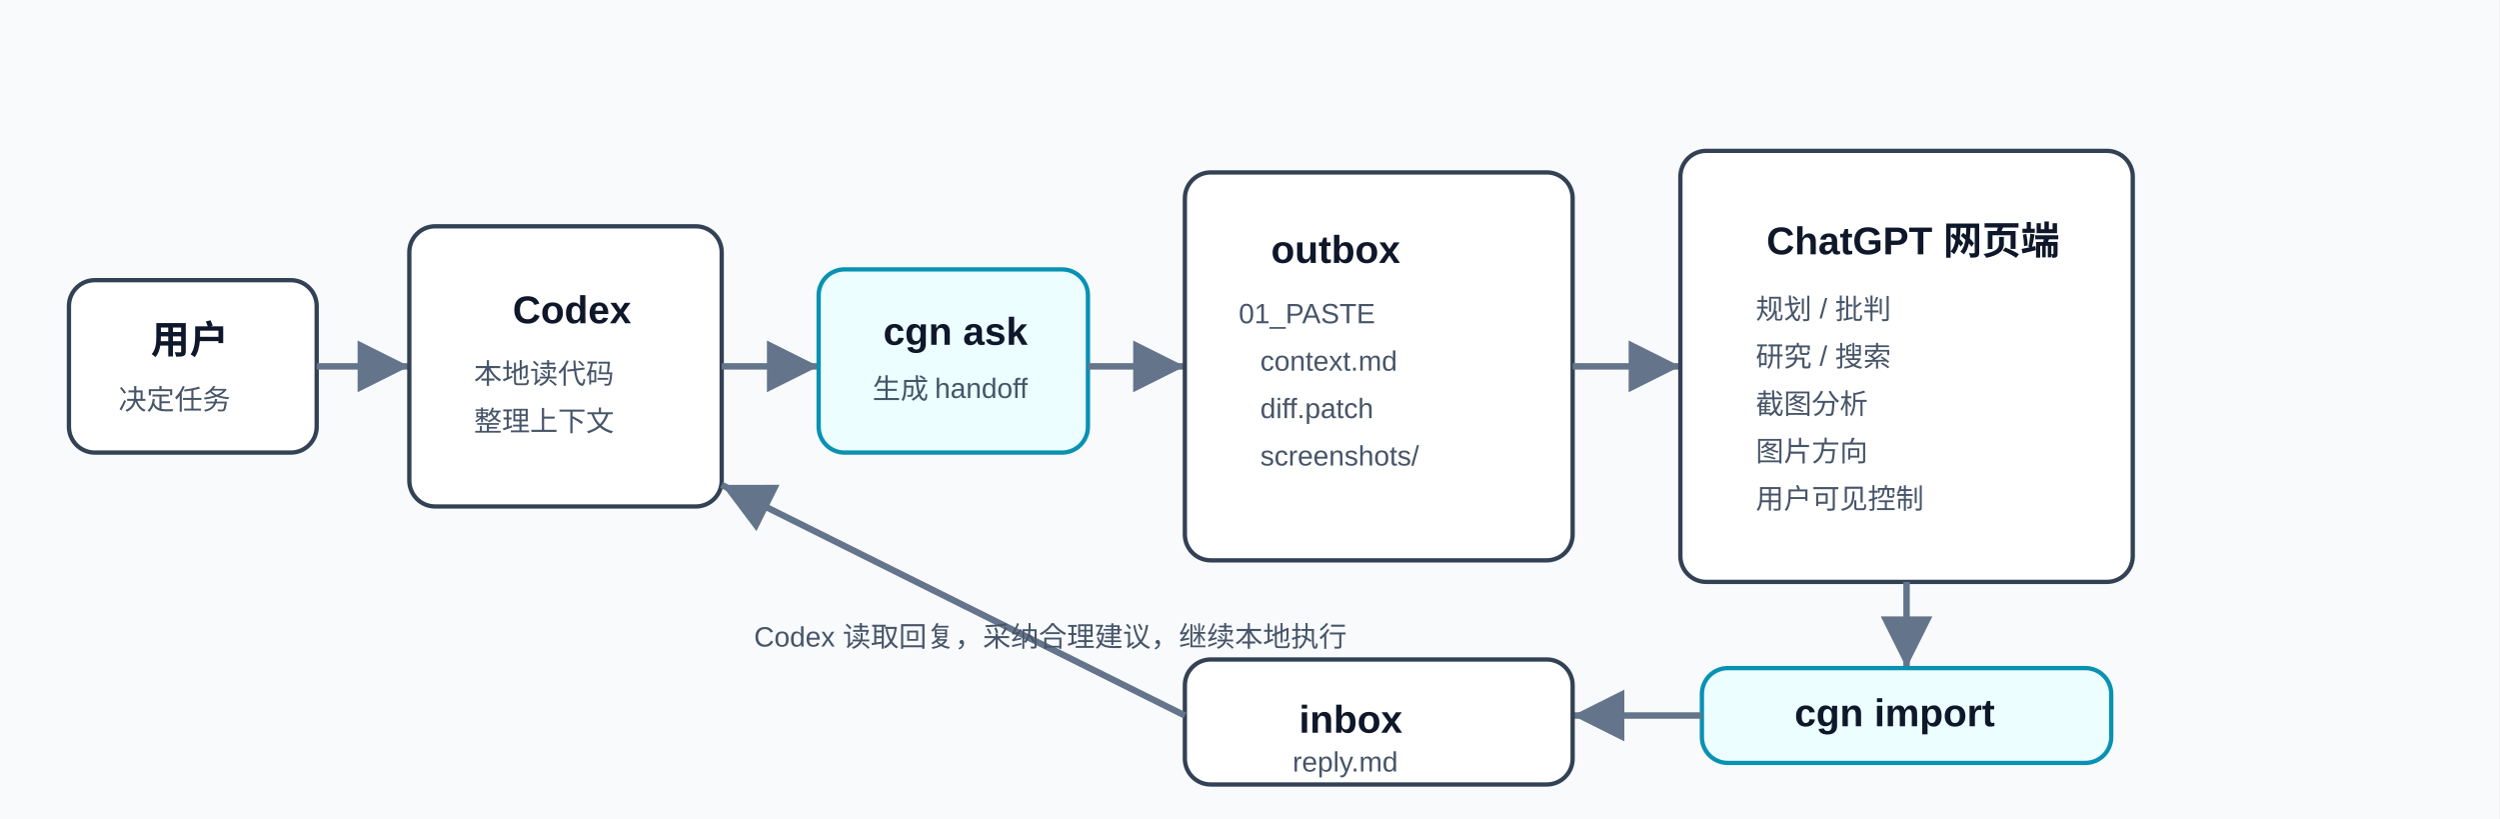
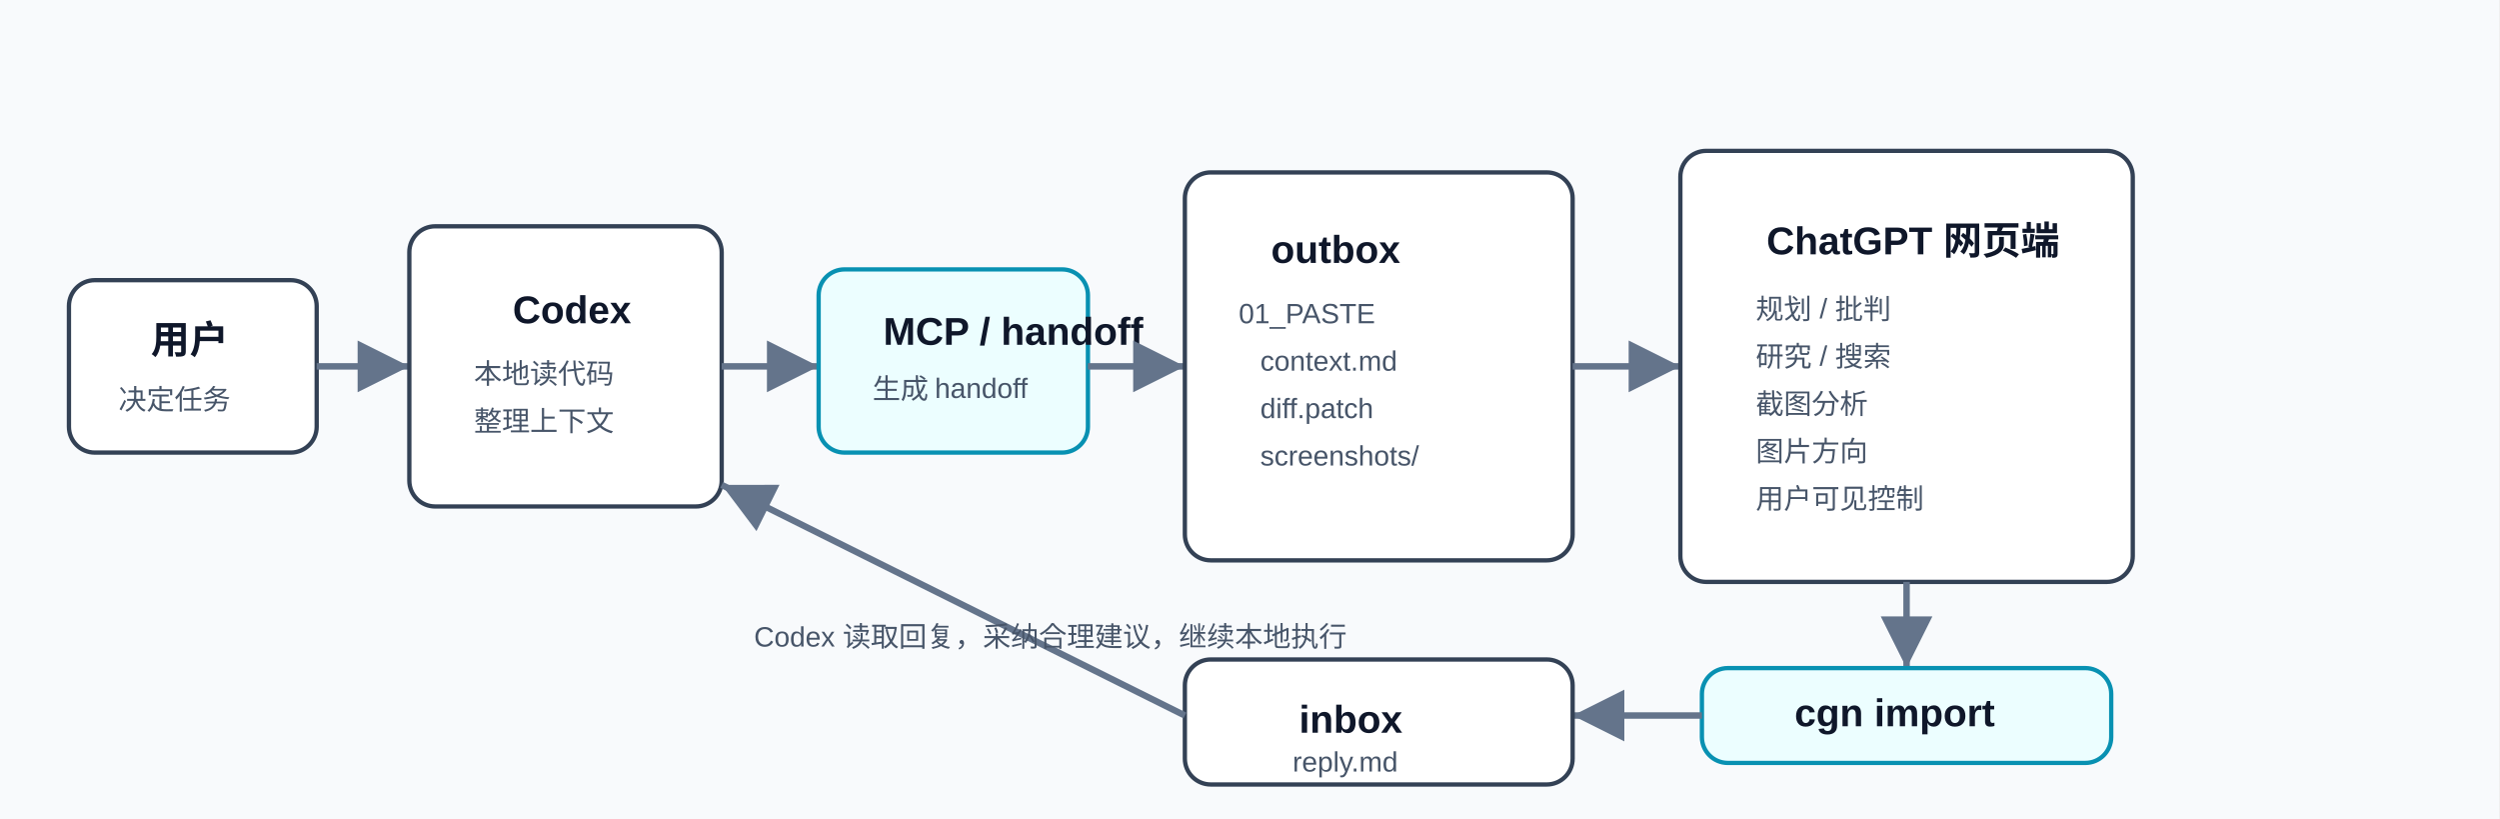
<svg xmlns="http://www.w3.org/2000/svg" width="1160" height="380" viewBox="0 0 1160 380" role="img" aria-labelledby="title desc">
  <defs>
    <style>
      .bg { fill: #f8fafc; }
      .box { fill: #ffffff; stroke: #334155; stroke-width: 2; rx: 12; }
      .accent { fill: #ecfeff; stroke: #0891b2; stroke-width: 2; rx: 12; }
      .text { fill: #0f172a; font-family: Arial, "Microsoft YaHei", sans-serif; font-size: 18px; font-weight: 700; }
      .sub { fill: #475569; font-family: Arial, "Microsoft YaHei", sans-serif; font-size: 13px; }
      .arrow { stroke: #64748b; stroke-width: 3; marker-end: url(#arrow); }
    </style>
    <marker id="arrow" markerWidth="12" markerHeight="12" refX="10" refY="6" orient="auto">
      <path d="M2,2 L10,6 L2,10 Z" fill="#64748b" />
    </marker>
  </defs>
  <rect class="bg" width="1160" height="380" />
  <rect class="box" x="32" y="130" width="115" height="80" />
  <text class="text" x="70" y="164">用户</text>
  <text class="sub" x="55" y="190">决定任务</text>
  <line class="arrow" x1="147" y1="170" x2="190" y2="170" />
  <rect class="box" x="190" y="105" width="145" height="130" />
  <text class="text" x="238" y="150">Codex</text>
  <text class="sub" x="220" y="178">本地读代码</text>
  <text class="sub" x="220" y="200">整理上下文</text>
  <line class="arrow" x1="335" y1="170" x2="380" y2="170" />
  <rect class="accent" x="380" y="125" width="125" height="85" />
-   <text class="text" x="410" y="160">cgn ask</text>
+   <text class="text" x="410" y="160">MCP / handoff</text>
  <text class="sub" x="405" y="185">生成 handoff</text>
  <line class="arrow" x1="505" y1="170" x2="550" y2="170" />
  <rect class="box" x="550" y="80" width="180" height="180" />
  <text class="text" x="590" y="122">outbox</text>
  <text class="sub" x="575" y="150">01_PASTE</text>
  <text class="sub" x="585" y="172">context.md</text>
  <text class="sub" x="585" y="194">diff.patch</text>
  <text class="sub" x="585" y="216">screenshots/</text>
  <line class="arrow" x1="730" y1="170" x2="780" y2="170" />
  <rect class="box" x="780" y="70" width="210" height="200" />
  <text class="text" x="820" y="118">ChatGPT 网页端</text>
  <text class="sub" x="815" y="148">规划 / 批判</text>
  <text class="sub" x="815" y="170">研究 / 搜索</text>
  <text class="sub" x="815" y="192">截图分析</text>
  <text class="sub" x="815" y="214">图片方向</text>
  <text class="sub" x="815" y="236">用户可见控制</text>
  <line class="arrow" x1="885" y1="270" x2="885" y2="310" />
  <rect class="accent" x="790" y="310" width="190" height="44" />
  <text class="text" x="833" y="337">cgn import</text>
  <line class="arrow" x1="790" y1="332" x2="730" y2="332" />
  <rect class="box" x="550" y="306" width="180" height="58" />
  <text class="text" x="603" y="340">inbox</text>
  <text class="sub" x="600" y="358">reply.md</text>
  <line class="arrow" x1="550" y1="332" x2="335" y2="225" />
  <text class="sub" x="350" y="300">Codex 读取回复，采纳合理建议，继续本地执行</text>
</svg>
